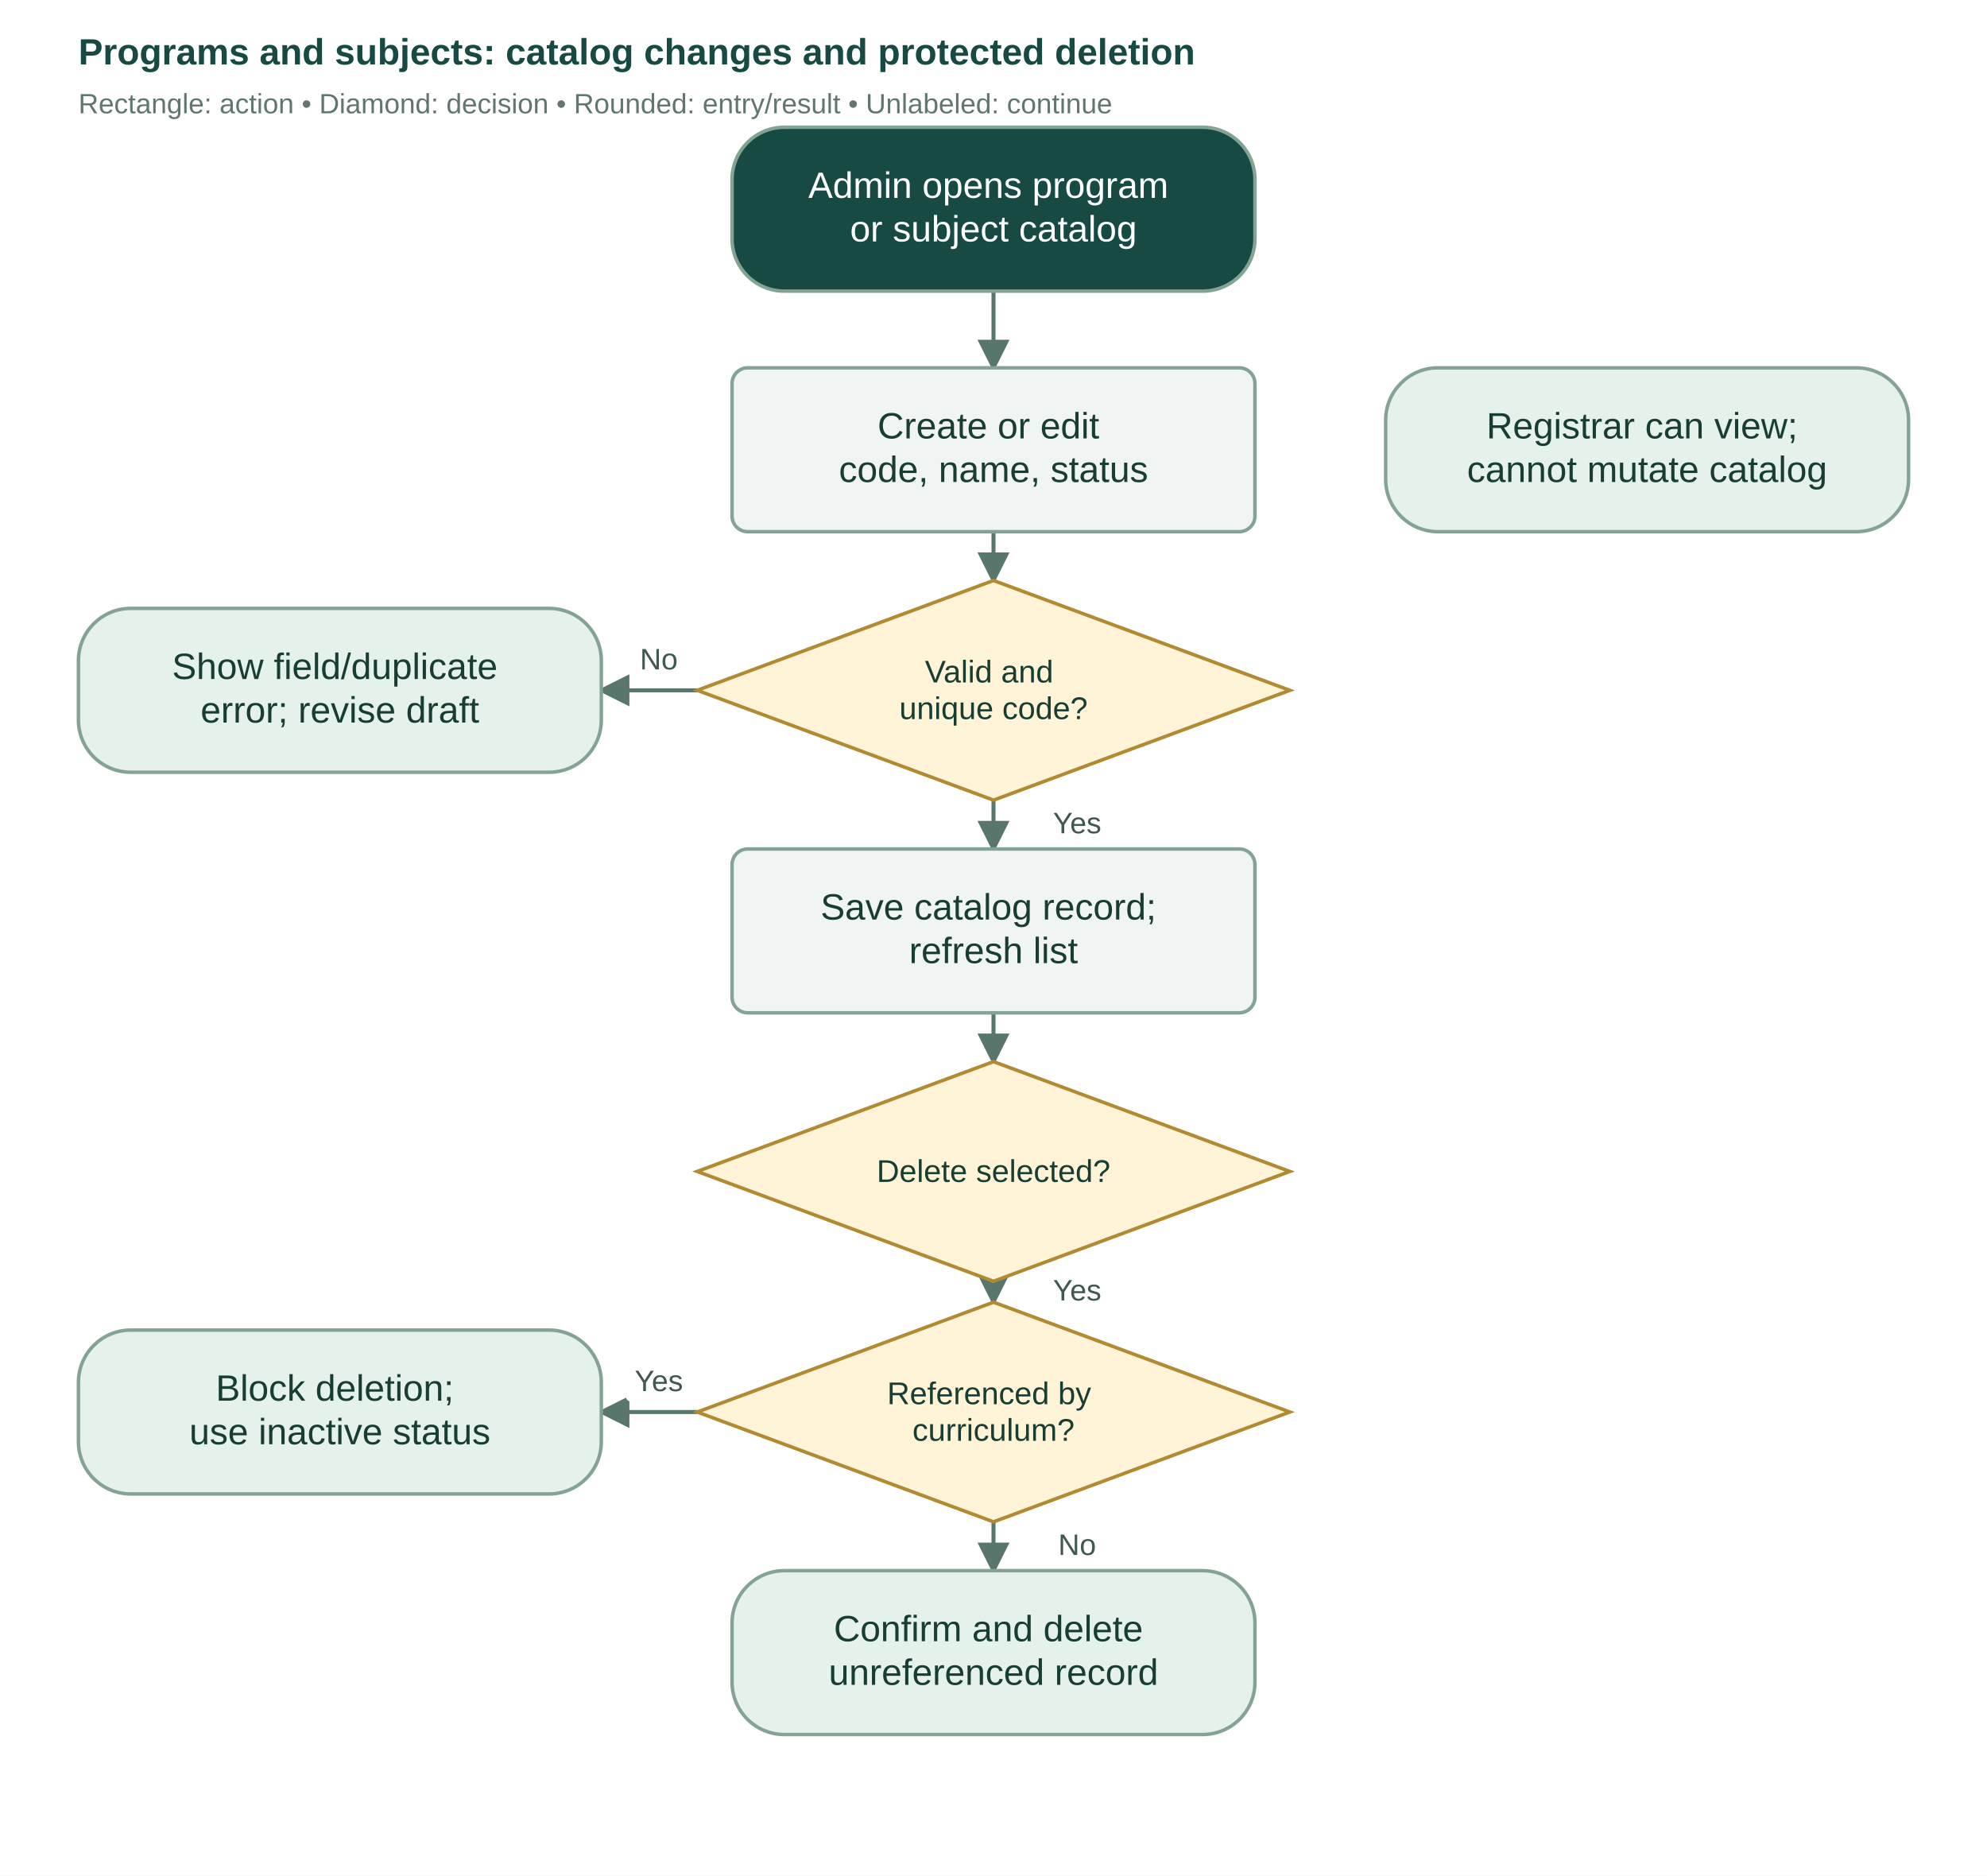
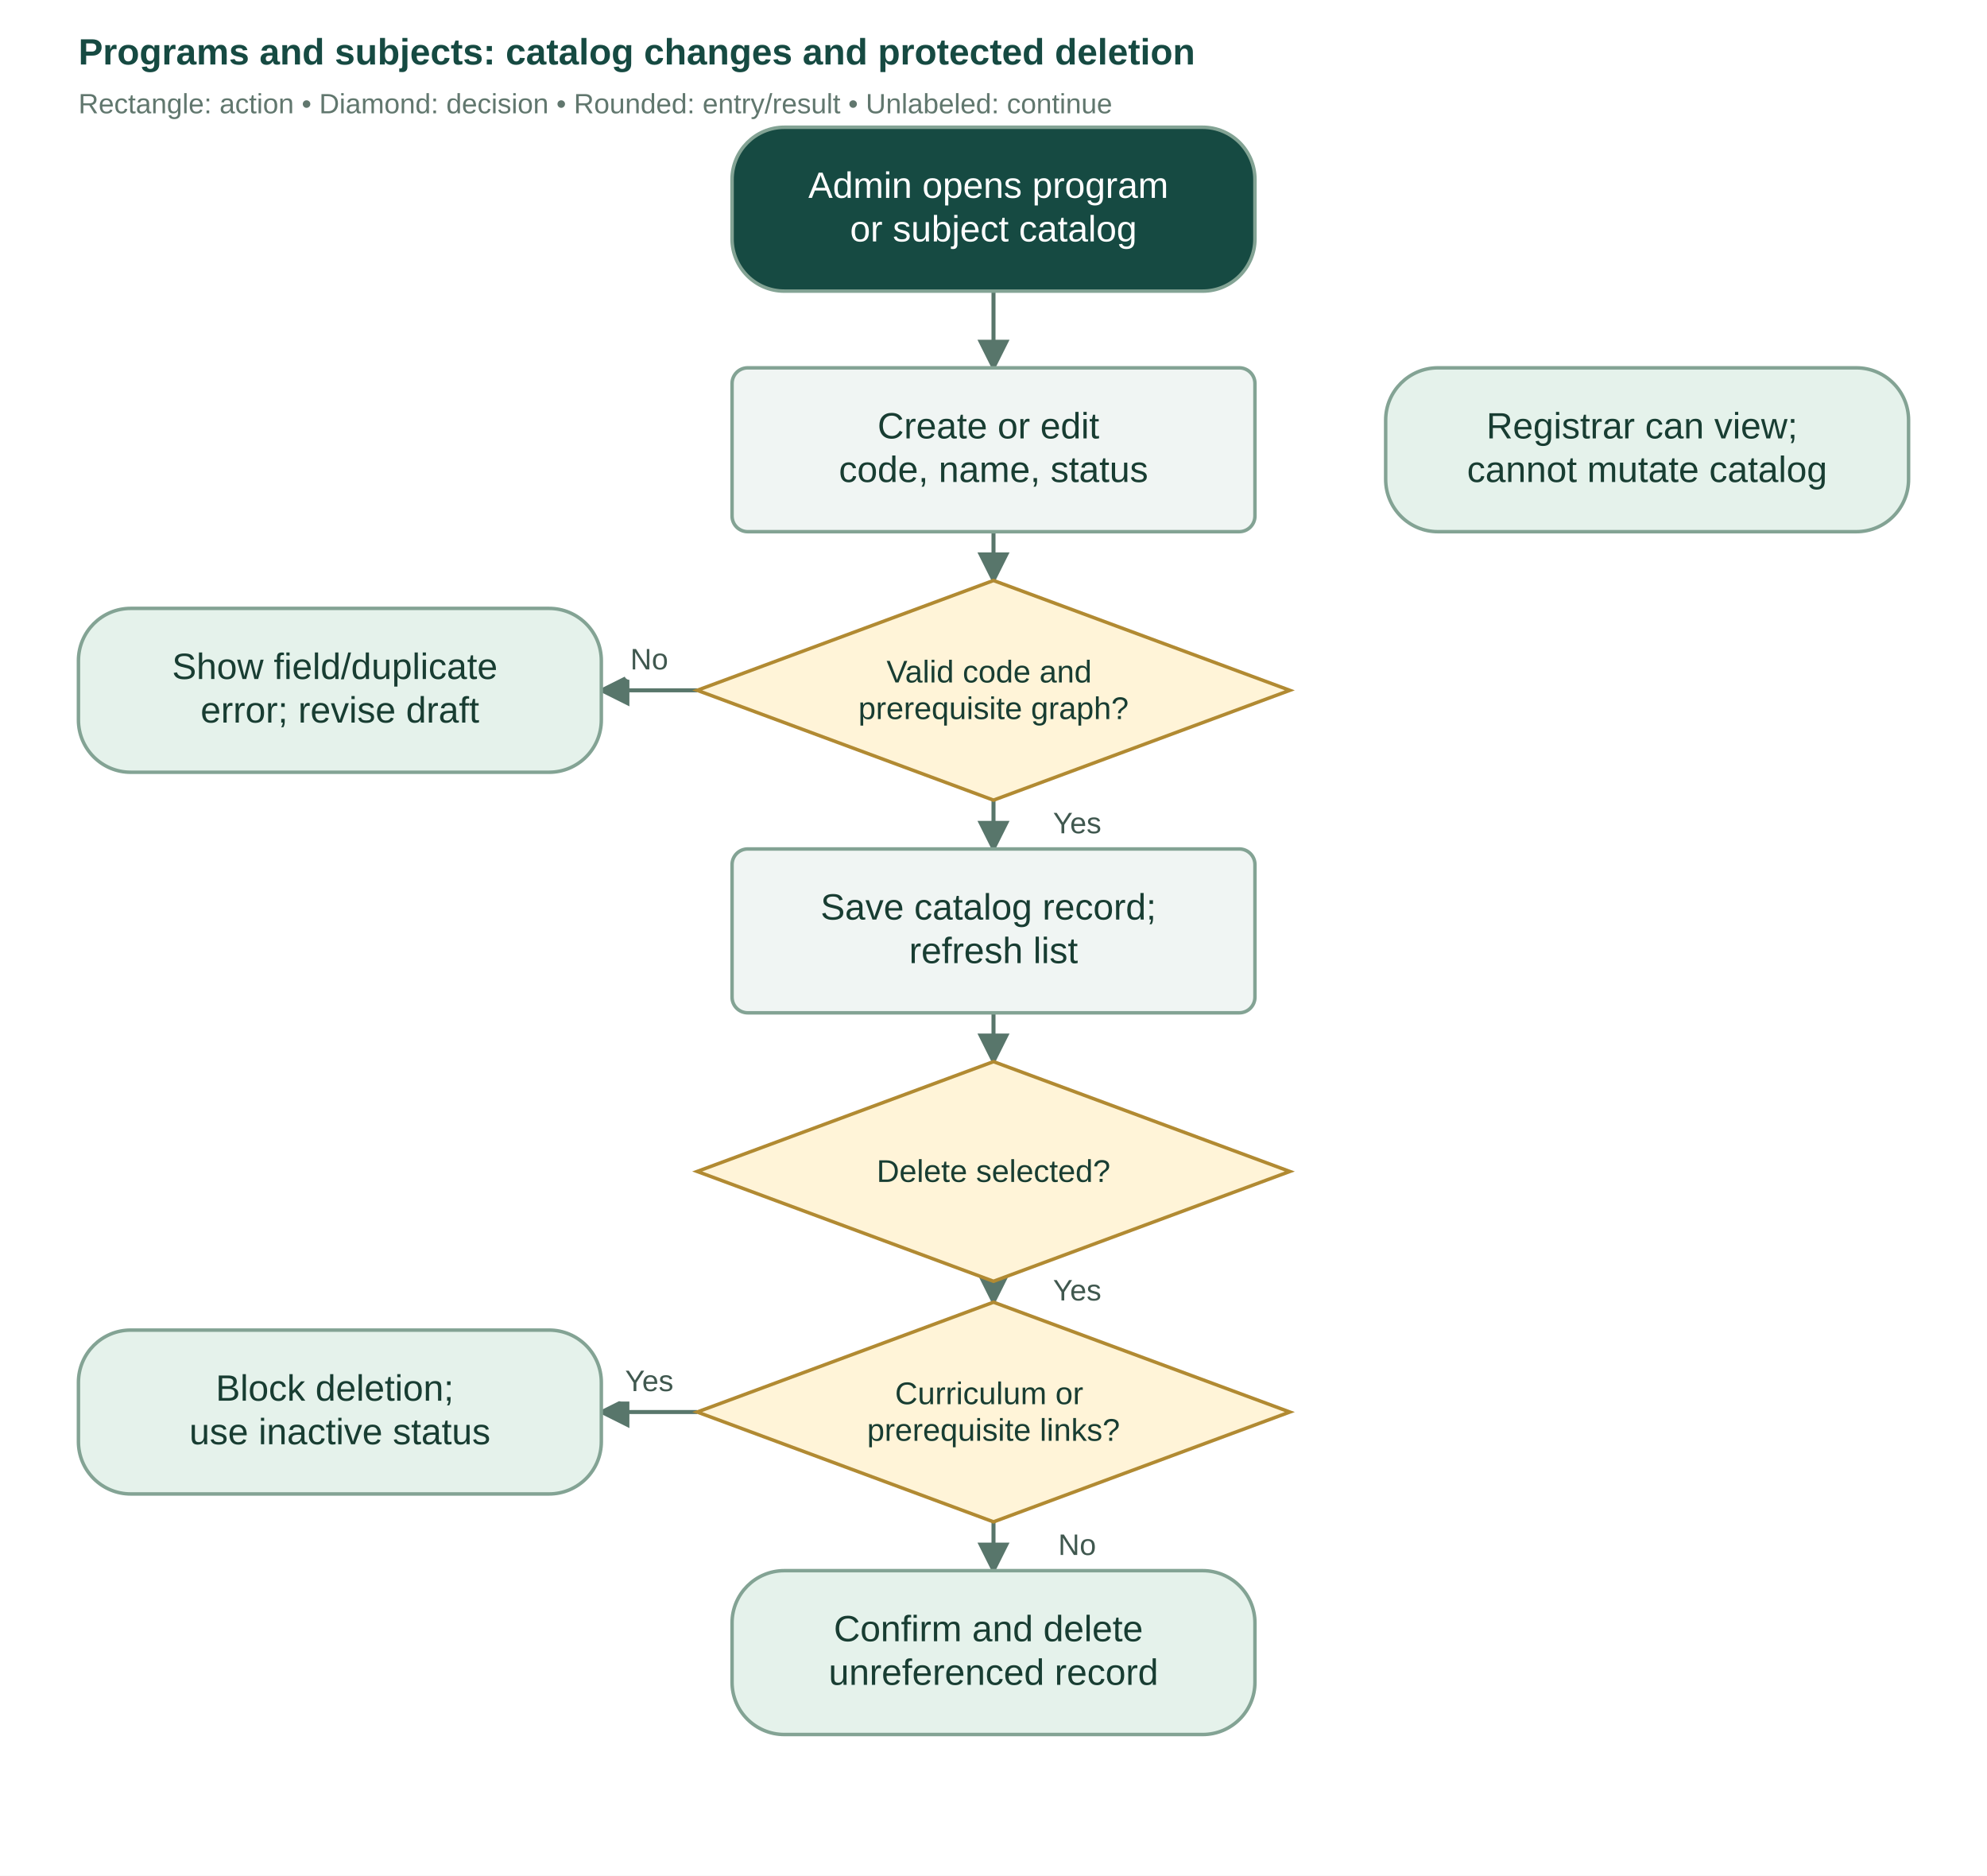
<svg xmlns="http://www.w3.org/2000/svg" width="1140" height="1076" viewBox="0 0 1140 1076">
  <rect width="100%" height="100%" fill="white" />
  <defs>
    <marker id="arrow" markerWidth="9" markerHeight="9" refX="7" refY="4" orient="auto">
      <path d="M0,0 L8,4 L0,8 z" fill="#58766b" />
    </marker>
  </defs>
  <text x="45" y="37" font-family="Arial" font-size="21" font-weight="bold" fill="#164a42">Programs and subjects: catalog changes and protected deletion</text>
  <text x="45" y="65" font-family="Arial" font-size="16" fill="#61776e">Rectangle: action  •  Diamond: decision  •  Rounded: entry/result  •  Unlabeled: continue</text>
  <polyline points="570,167 570,211" fill="none" stroke="#58766b" stroke-width="2.3" marker-end="url(#arrow)" />
  <polyline points="570,305 570,333" fill="none" stroke="#58766b" stroke-width="2.3" marker-end="url(#arrow)" />
  <polyline points="400,396 345,396" fill="none" stroke="#58766b" stroke-width="2.3" marker-end="url(#arrow)" />
-   <rect x="363.7" y="367" width="28.6" height="23" rx="3" fill="white" />
-   <text x="378" y="384" text-anchor="middle" font-family="Arial" font-size="17" fill="#40584f">No</text>
+   <rect x="358.2" y="367" width="28.6" height="23" rx="3" fill="white" />
+   <text x="372.5" y="384" text-anchor="middle" font-family="Arial" font-size="17" fill="#40584f">No</text>
  <polyline points="570,459 570,487" fill="none" stroke="#58766b" stroke-width="2.3" marker-end="url(#arrow)" />
  <rect x="599.05" y="461" width="37.9" height="23" rx="3" fill="white" />
  <text x="618" y="478" text-anchor="middle" font-family="Arial" font-size="17" fill="#40584f">Yes</text>
  <polyline points="570,581 570,609" fill="none" stroke="#58766b" stroke-width="2.3" marker-end="url(#arrow)" />
  <polyline points="570,735 570,747" fill="none" stroke="#58766b" stroke-width="2.3" marker-end="url(#arrow)" />
  <rect x="599.05" y="729" width="37.9" height="23" rx="3" fill="white" />
  <text x="618" y="746" text-anchor="middle" font-family="Arial" font-size="17" fill="#40584f">Yes</text>
  <polyline points="400,810 345,810" fill="none" stroke="#58766b" stroke-width="2.3" marker-end="url(#arrow)" />
-   <rect x="359.05" y="781" width="37.9" height="23" rx="3" fill="white" />
-   <text x="378" y="798" text-anchor="middle" font-family="Arial" font-size="17" fill="#40584f">Yes</text>
+   <rect x="353.55" y="781" width="37.9" height="23" rx="3" fill="white" />
+   <text x="372.5" y="798" text-anchor="middle" font-family="Arial" font-size="17" fill="#40584f">Yes</text>
  <polyline points="570,873 570,901" fill="none" stroke="#58766b" stroke-width="2.3" marker-end="url(#arrow)" />
  <rect x="603.7" y="875" width="28.6" height="23" rx="3" fill="white" />
  <text x="618" y="892" text-anchor="middle" font-family="Arial" font-size="17" fill="#40584f">No</text>
  <rect x="420" y="73" width="300" height="94" rx="30" fill="#164a42" stroke="#83a394" stroke-width="2" />
  <text x="570" y="113.5" text-anchor="middle" font-family="Arial" font-size="21" fill="white">
    <tspan x="570" dy="0">Admin opens program</tspan>
    <tspan x="570" dy="25">or subject catalog</tspan>
  </text>
  <rect x="420" y="211" width="300" height="94" rx="9" fill="#f0f5f3" stroke="#83a394" stroke-width="2" />
  <text x="570" y="251.5" text-anchor="middle" font-family="Arial" font-size="21" fill="#183d32">
    <tspan x="570" dy="0">Create or edit</tspan>
    <tspan x="570" dy="25">code, name, status</tspan>
  </text>
  <polygon points="570,333 740,396 570,459 400,396" fill="#fff4d8" stroke="#b18a32" stroke-width="2" />
  <text x="570" y="391.5" text-anchor="middle" font-family="Arial" font-size="18" fill="#183d32">
-     <tspan x="570" dy="0">Valid and</tspan>
-     <tspan x="570" dy="21">unique code?</tspan>
+     <tspan x="570" dy="0">Valid code and</tspan>
+     <tspan x="570" dy="21">prerequisite graph?</tspan>
  </text>
  <rect x="45" y="349" width="300" height="94" rx="30" fill="#e5f2eb" stroke="#83a394" stroke-width="2" />
  <text x="195" y="389.5" text-anchor="middle" font-family="Arial" font-size="21" fill="#183d32">
    <tspan x="195" dy="0">Show field/duplicate</tspan>
    <tspan x="195" dy="25">error; revise draft</tspan>
  </text>
  <rect x="420" y="487" width="300" height="94" rx="9" fill="#f0f5f3" stroke="#83a394" stroke-width="2" />
  <text x="570" y="527.5" text-anchor="middle" font-family="Arial" font-size="21" fill="#183d32">
    <tspan x="570" dy="0">Save catalog record;</tspan>
    <tspan x="570" dy="25">refresh list</tspan>
  </text>
  <polygon points="570,609 740,672 570,735 400,672" fill="#fff4d8" stroke="#b18a32" stroke-width="2" />
  <text x="570" y="678" text-anchor="middle" font-family="Arial" font-size="18" fill="#183d32">
    <tspan x="570" dy="0">Delete selected?</tspan>
  </text>
  <polygon points="570,747 740,810 570,873 400,810" fill="#fff4d8" stroke="#b18a32" stroke-width="2" />
  <text x="570" y="805.5" text-anchor="middle" font-family="Arial" font-size="18" fill="#183d32">
-     <tspan x="570" dy="0">Referenced by</tspan>
-     <tspan x="570" dy="21">curriculum?</tspan>
+     <tspan x="570" dy="0">Curriculum or</tspan>
+     <tspan x="570" dy="21">prerequisite links?</tspan>
  </text>
  <rect x="45" y="763" width="300" height="94" rx="30" fill="#e5f2eb" stroke="#83a394" stroke-width="2" />
  <text x="195" y="803.5" text-anchor="middle" font-family="Arial" font-size="21" fill="#183d32">
    <tspan x="195" dy="0">Block deletion;</tspan>
    <tspan x="195" dy="25">use inactive status</tspan>
  </text>
  <rect x="420" y="901" width="300" height="94" rx="30" fill="#e5f2eb" stroke="#83a394" stroke-width="2" />
  <text x="570" y="941.5" text-anchor="middle" font-family="Arial" font-size="21" fill="#183d32">
    <tspan x="570" dy="0">Confirm and delete</tspan>
    <tspan x="570" dy="25">unreferenced record</tspan>
  </text>
  <rect x="795" y="211" width="300" height="94" rx="30" fill="#e5f2eb" stroke="#83a394" stroke-width="2" />
  <text x="945" y="251.5" text-anchor="middle" font-family="Arial" font-size="21" fill="#183d32">
    <tspan x="945" dy="0">Registrar can view;</tspan>
    <tspan x="945" dy="25">cannot mutate catalog</tspan>
  </text>
</svg>
